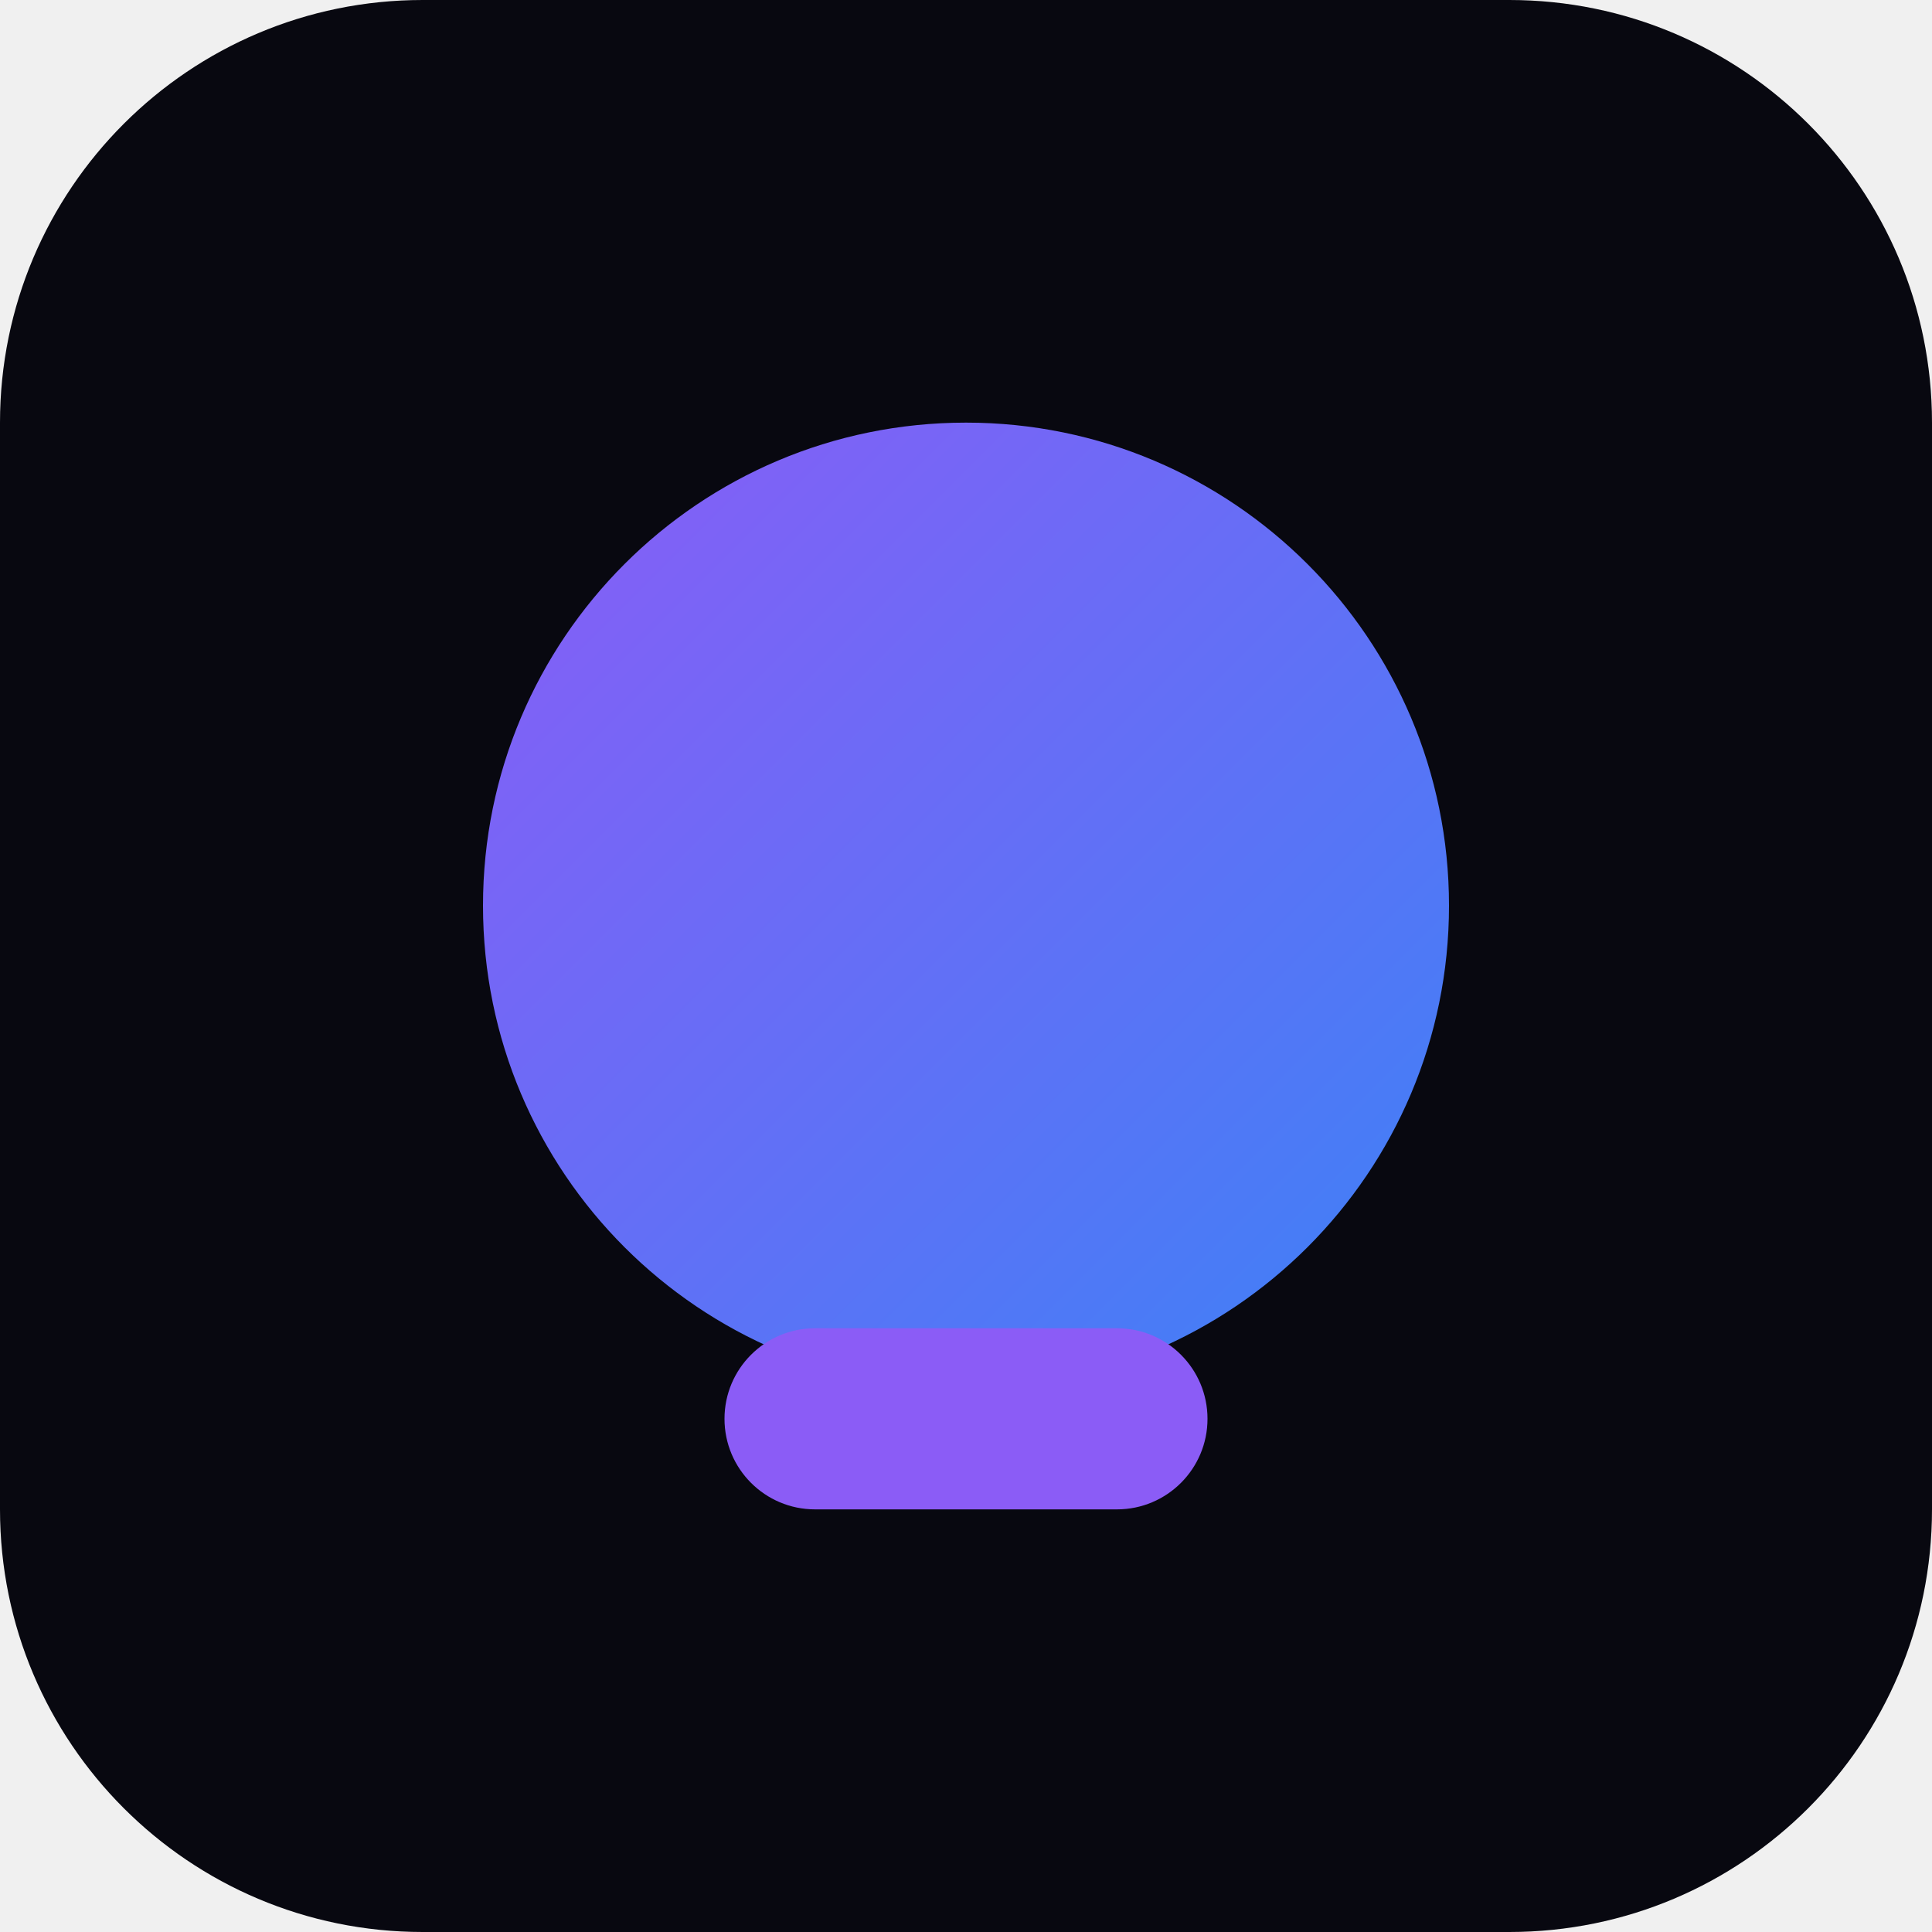
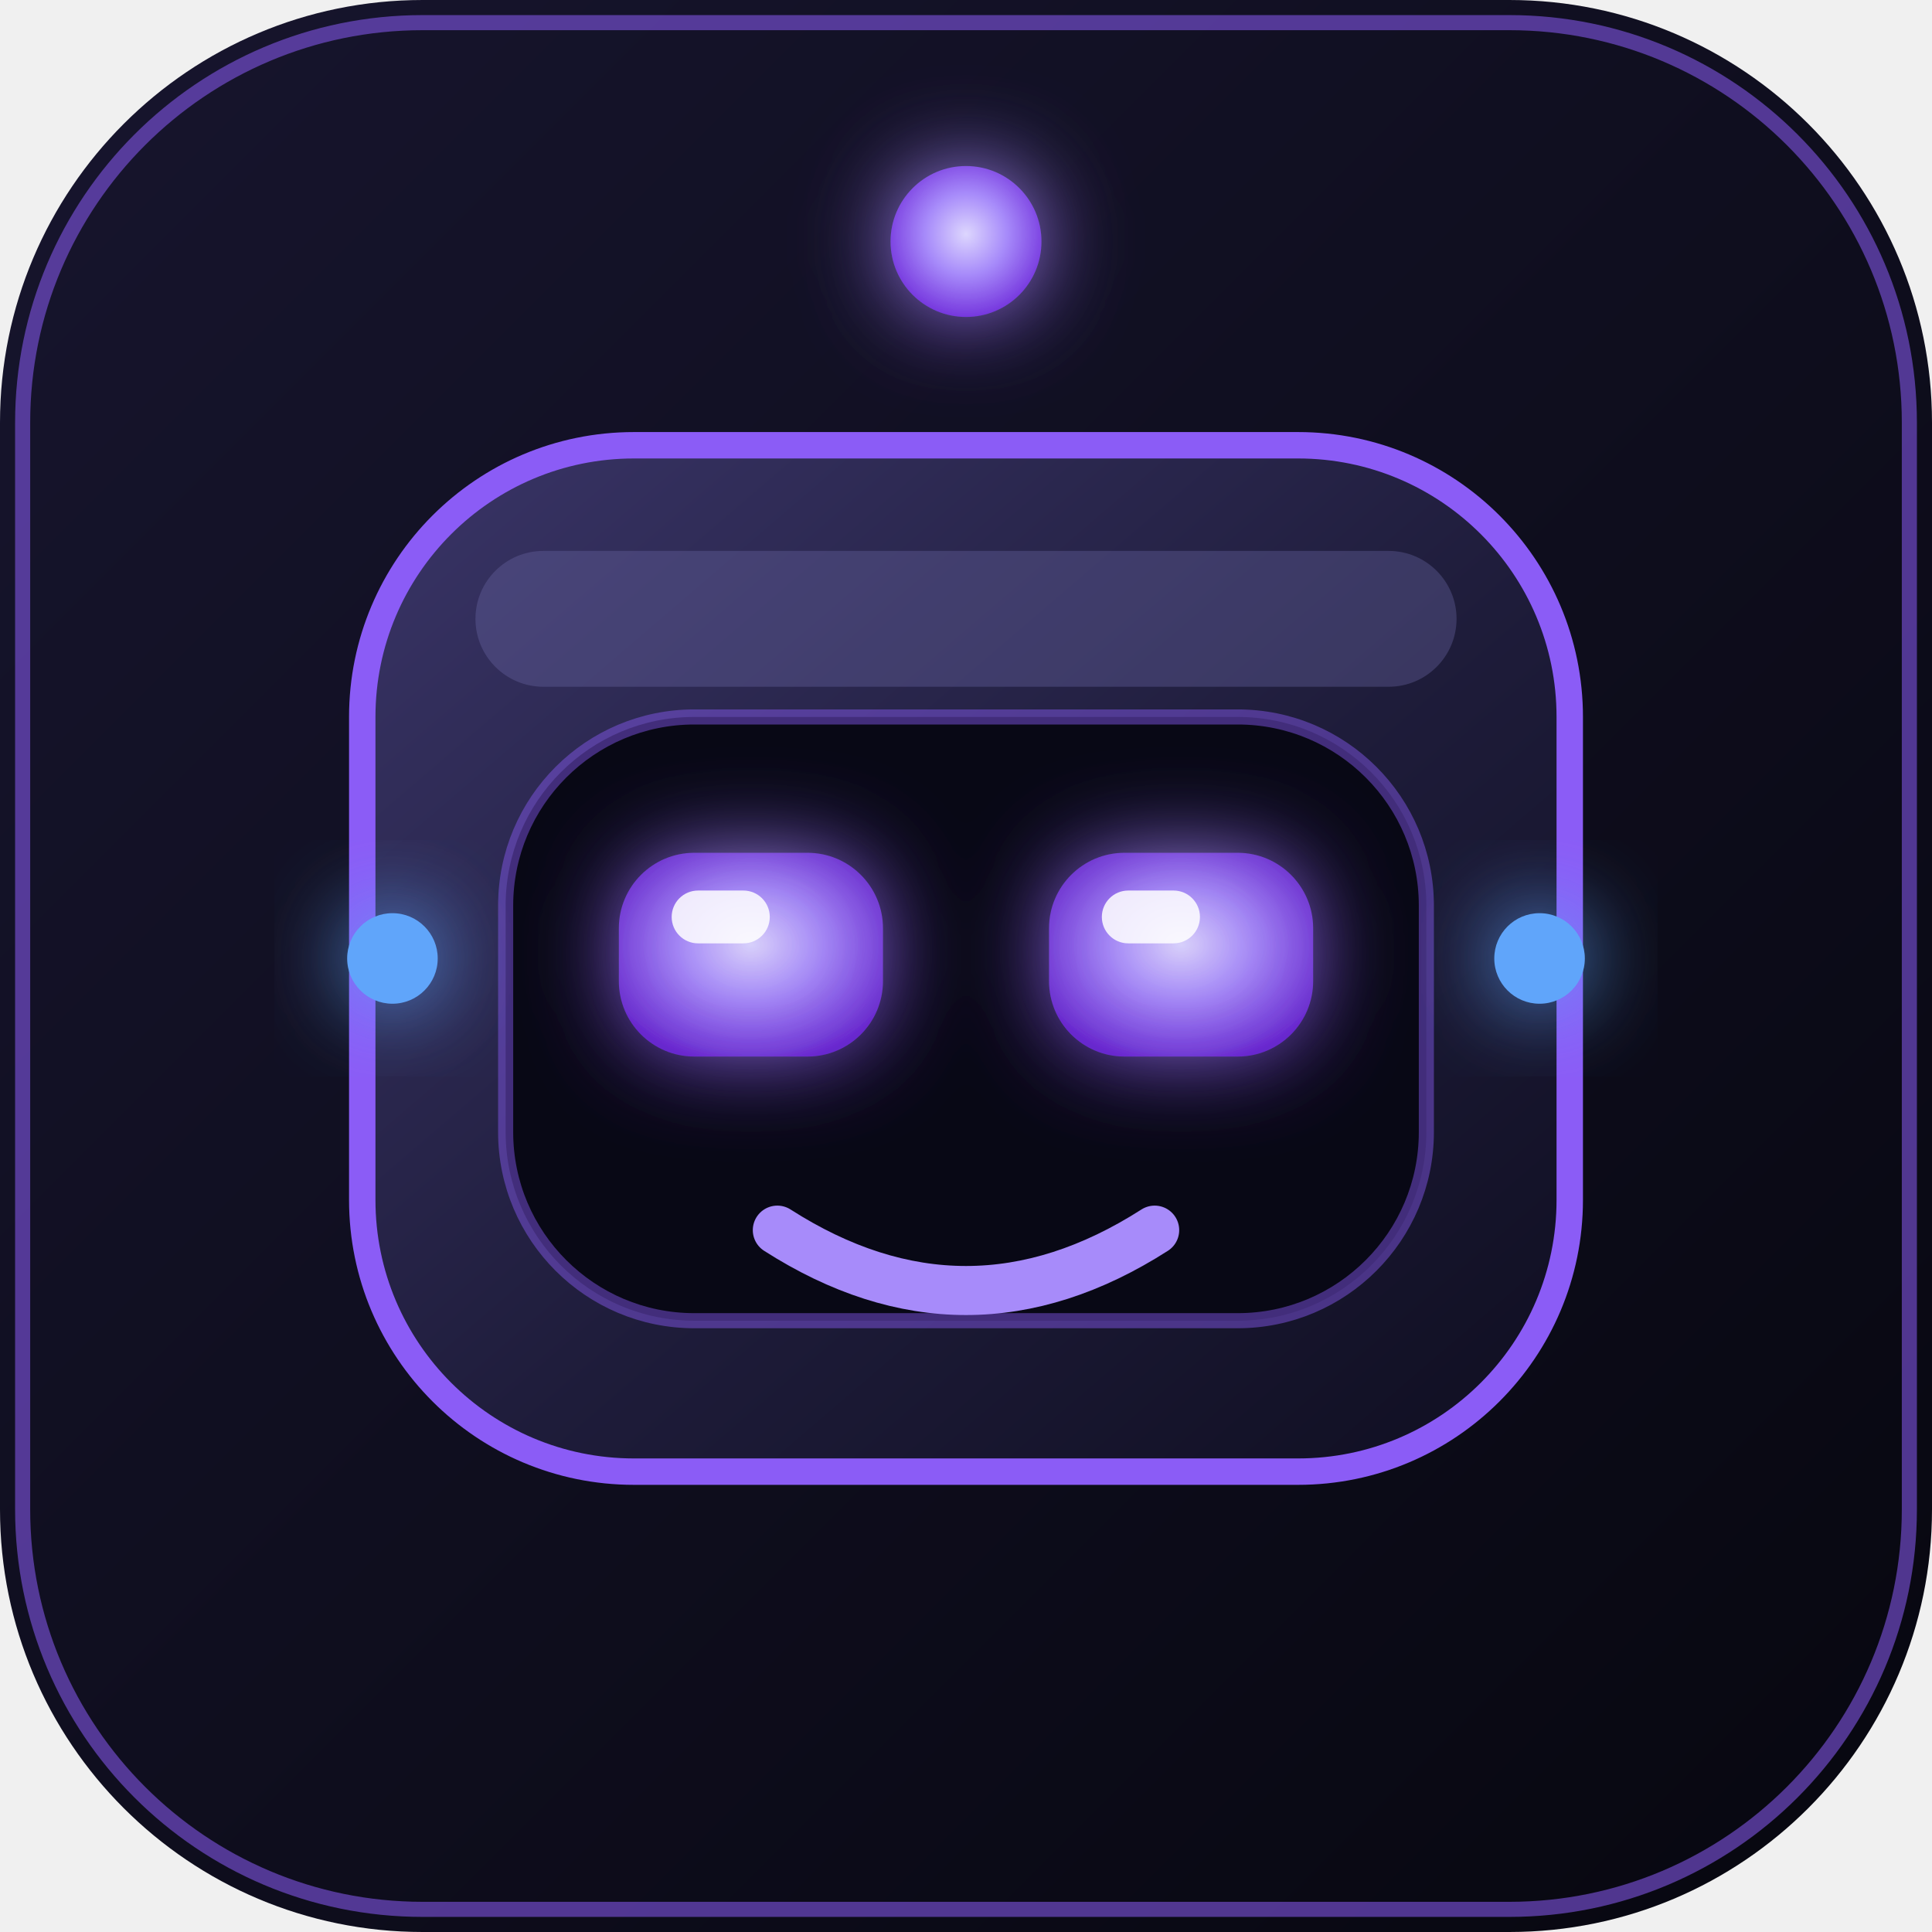
- <svg xmlns="http://www.w3.org/2000/svg" viewBox="0 0 64 64">
+ <svg xmlns="http://www.w3.org/2000/svg" viewBox="0 0 512 512">
  <defs>
-     <linearGradient id="g" x1="0" y1="0" x2="1" y2="1">
-       <stop offset="0%" stop-color="#8b5cf6" />
-       <stop offset="100%" stop-color="#3b82f6" />
+     <linearGradient id="bg" x1="0" y1="0" x2="1" y2="1">
+       <stop offset="0%" stop-color="#17152e" />
+       <stop offset="100%" stop-color="#07070f" />
    </linearGradient>
+     <linearGradient id="metal" x1="0" y1="0" x2="1" y2="1">
+       <stop offset="0%" stop-color="#3a3568" />
+       <stop offset="55%" stop-color="#1e1c3a" />
+       <stop offset="100%" stop-color="#0f0e20" />
+     </linearGradient>
+     <radialGradient id="eye" cx="50%" cy="45%" r="60%">
+       <stop offset="0%" stop-color="#ddd6fe" />
+       <stop offset="45%" stop-color="#a78bfa" />
+       <stop offset="100%" stop-color="#6d28d9" />
+     </radialGradient>
+     <filter id="glow" x="-80%" y="-80%" width="260%" height="260%">
+       <feGaussianBlur stdDeviation="12" result="b" />
+       <feMerge>
+         <feMergeNode in="b" />
+         <feMergeNode in="SourceGraphic" />
+       </feMerge>
+     </filter>
  </defs>
-   <rect width="64" height="64" rx="14" fill="#080810" />
-   <circle cx="32" cy="30" r="16" fill="url(#g)" />
-   <rect x="24" y="44" width="16" height="6" rx="3" fill="#8b5cf6" />
+   <rect width="512" height="512" rx="112" fill="url(#bg)" />
+   <rect x="6" y="6" width="500" height="500" rx="106" fill="none" stroke="#8b5cf6" stroke-opacity="0.55" stroke-width="4" />
+   <line x1="256" y1="74" x2="256" y2="118" stroke="#a78bfa" stroke-width="9" stroke-linecap="round" filter="url(#glow)" />
+   <circle cx="256" cy="64" r="20" fill="url(#eye)" filter="url(#glow)" />
+   <rect x="96" y="118" width="320" height="272" rx="72" fill="url(#metal)" stroke="#8b5cf6" stroke-width="7" />
+   <rect x="126" y="146" width="260" height="36" rx="18" fill="#6d6aa8" opacity="0.35" />
+   <rect x="134" y="190" width="244" height="160" rx="50" fill="#080815" stroke="#8b5cf6" stroke-opacity="0.45" stroke-width="4" />
+   <g filter="url(#glow)">
+     <rect x="164" y="226" width="70" height="54" rx="20" fill="url(#eye)" opacity="0.9" />
+     <rect x="278" y="226" width="70" height="54" rx="20" fill="url(#eye)" opacity="0.9" />
+   </g>
+   <rect x="178" y="236" width="26" height="14" rx="7" fill="#ffffff" opacity="0.85" />
+   <rect x="292" y="236" width="26" height="14" rx="7" fill="#ffffff" opacity="0.85" />
+   <path d="M 206 326 Q 256 358 306 326" fill="none" stroke="#a78bfa" stroke-width="13" stroke-linecap="round" />
+   <circle cx="104" cy="254" r="12" fill="#60a5fa" filter="url(#glow)" />
+   <circle cx="408" cy="254" r="12" fill="#60a5fa" filter="url(#glow)" />
</svg>
